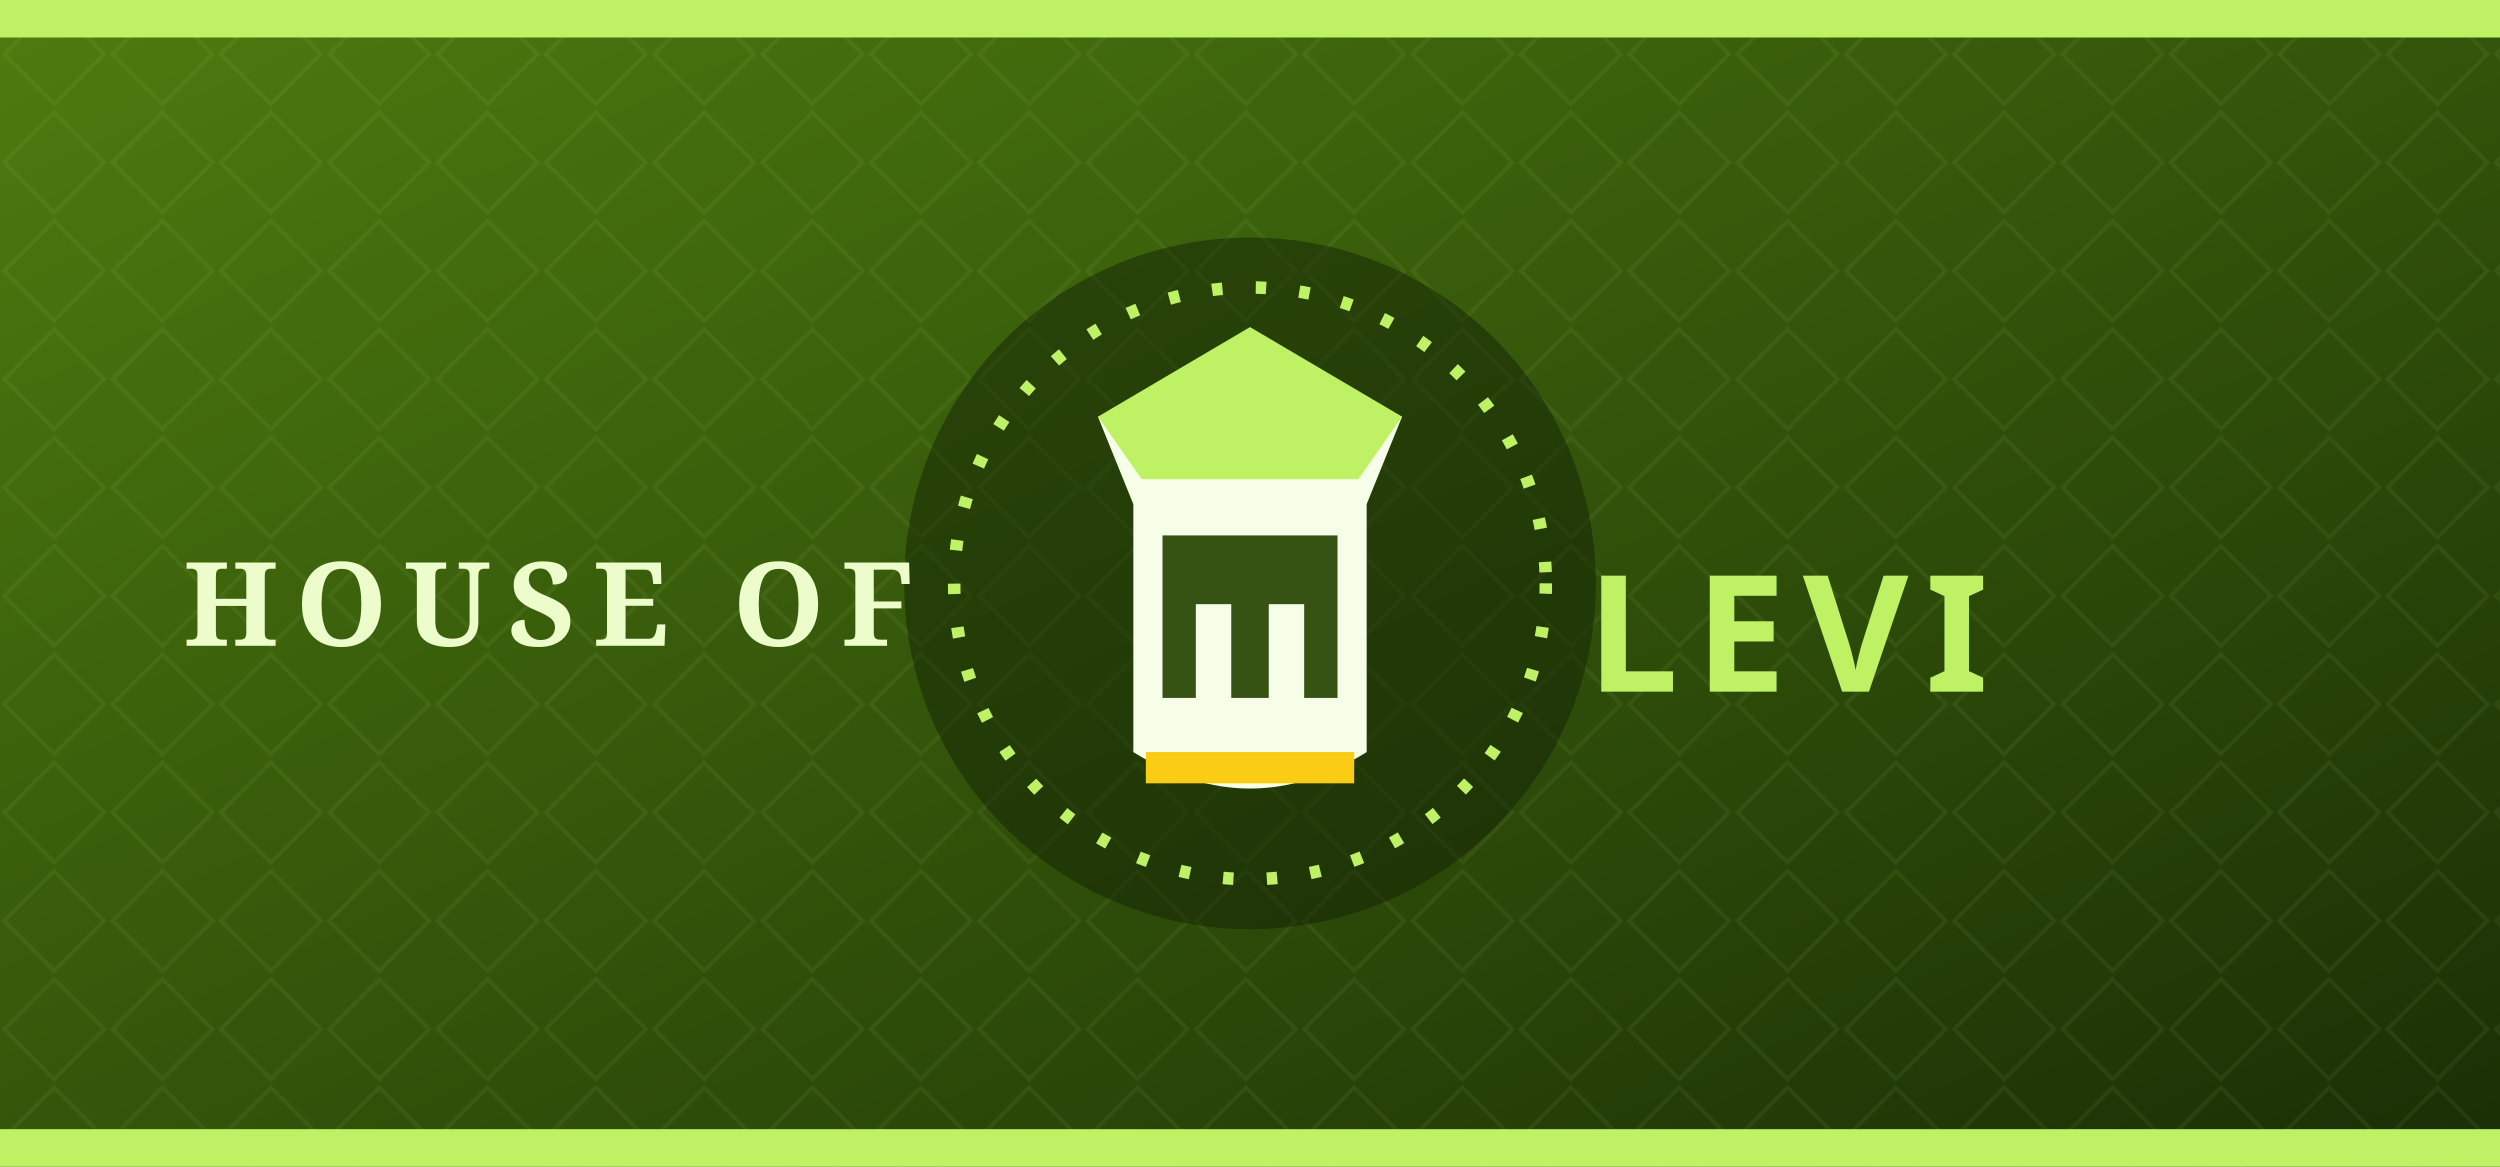
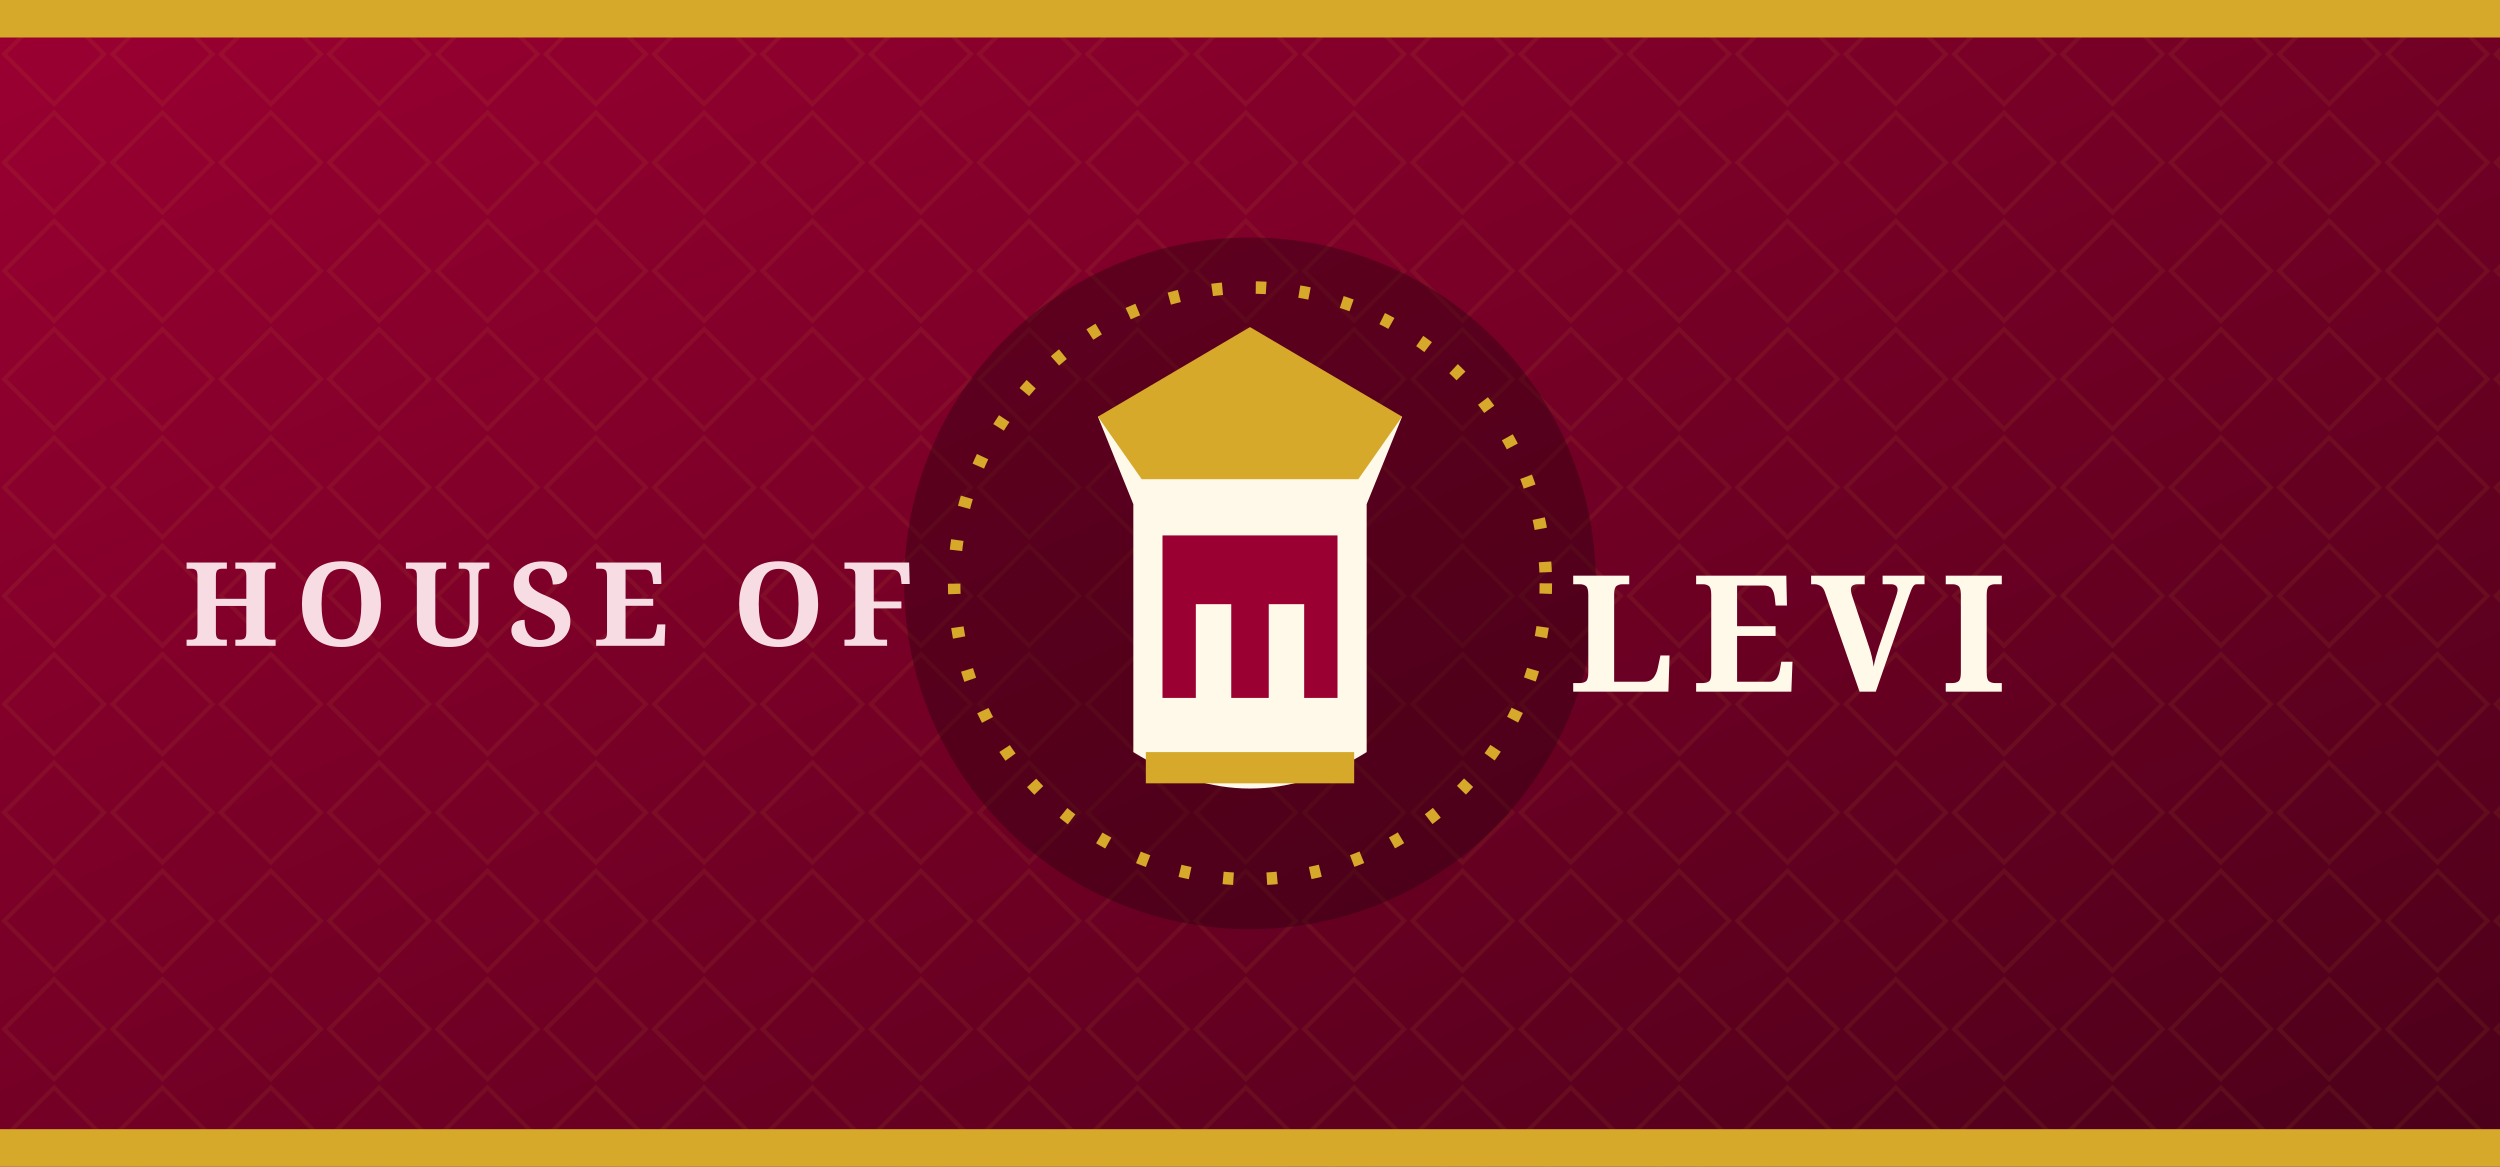
<svg xmlns="http://www.w3.org/2000/svg" viewBox="0 0 1200 560">
  <defs>
    <linearGradient id="bg" x2="1" y2="1">
-       <stop stop-color="#4d7c0f" />
-       <stop offset="1" stop-color="#1a2e05" />
+       <stop stop-color="#9B0032" />
+       <stop offset="1" stop-color="#4B0019" />
    </linearGradient>
    <pattern id="p" width="52" height="52" patternUnits="userSpaceOnUse">
-       <path d="M26 2L50 26 26 50 2 26z" fill="none" stroke="#d9f99d" opacity=".06" stroke-width="2" />
+       <path d="M26 2L50 26 26 50 2 26z" fill="none" stroke="#D6A92A" opacity=".08" stroke-width="2" />
    </pattern>
  </defs>
  <path fill="url(#bg)" d="M0 0h1200v560H0z" />
  <path fill="url(#p)" d="M0 0h1200v560H0z" />
-   <path fill="#bef264" d="M0 0h1200v18H0zM0 542h1200v18H0z" />
-   <circle cx="600" cy="280" r="166" fill="#0f1d04" opacity=".45" />
-   <circle cx="600" cy="280" r="142" fill="none" stroke="#bef264" stroke-width="6" stroke-dasharray="5 16" />
+   <path fill="#D6A92A" d="M0 0h1200v18H0zM0 542h1200v18H0z" />
+   <circle cx="600" cy="280" r="166" fill="#2C000F" opacity=".42" />
+   <circle cx="600" cy="280" r="142" fill="none" stroke="#D6A92A" stroke-width="6" stroke-dasharray="5 16" />
  <g transform="translate(600 282)">
-     <path fill="#f7fee7" d="M-73-82h146l-17 42v119q-56 35-112 0V-40z" />
-     <path fill="#bef264" d="M-73-82L0-125 73-82 52-52H-52z" />
-     <path fill="#365314" d="M-42-25h84v78H26V8H9v45H-9V8h-17v45h-16z" />
-     <path fill="#facc15" d="M-50 79h100v15H-50z" />
+     <path fill="#FFF9EA" d="M-73-82h146l-17 42v119q-56 35-112 0V-40z" />
+     <path fill="#D6A92A" d="M-73-82L0-125 73-82 52-52H-52z" />
+     <path fill="#9B0032" d="M-42-25h84v78H26V8H9v45H-9V8h-17v45h-16z" />
+     <path fill="#D6A92A" d="M-50 79h100v15H-50z" />
  </g>
-   <text x="88" y="310" fill="#ecfccb" font-family="Georgia,serif" font-size="56" font-weight="700" letter-spacing="8">HOUSE OF</text>
-   <text x="858" y="332" fill="#bef264" font-family="Arial Black,sans-serif" font-size="78" font-weight="900" text-anchor="middle" letter-spacing="8">LEVI</text>
+   <text x="88" y="310" fill="#F7DCE4" font-family="Georgia,serif" font-size="56" font-weight="700" letter-spacing="8">HOUSE OF</text>
+   <text x="858" y="332" fill="#FFF9EA" font-family="Georgia,serif" font-size="78" font-weight="700" text-anchor="middle" letter-spacing="8">LEVI</text>
</svg>
